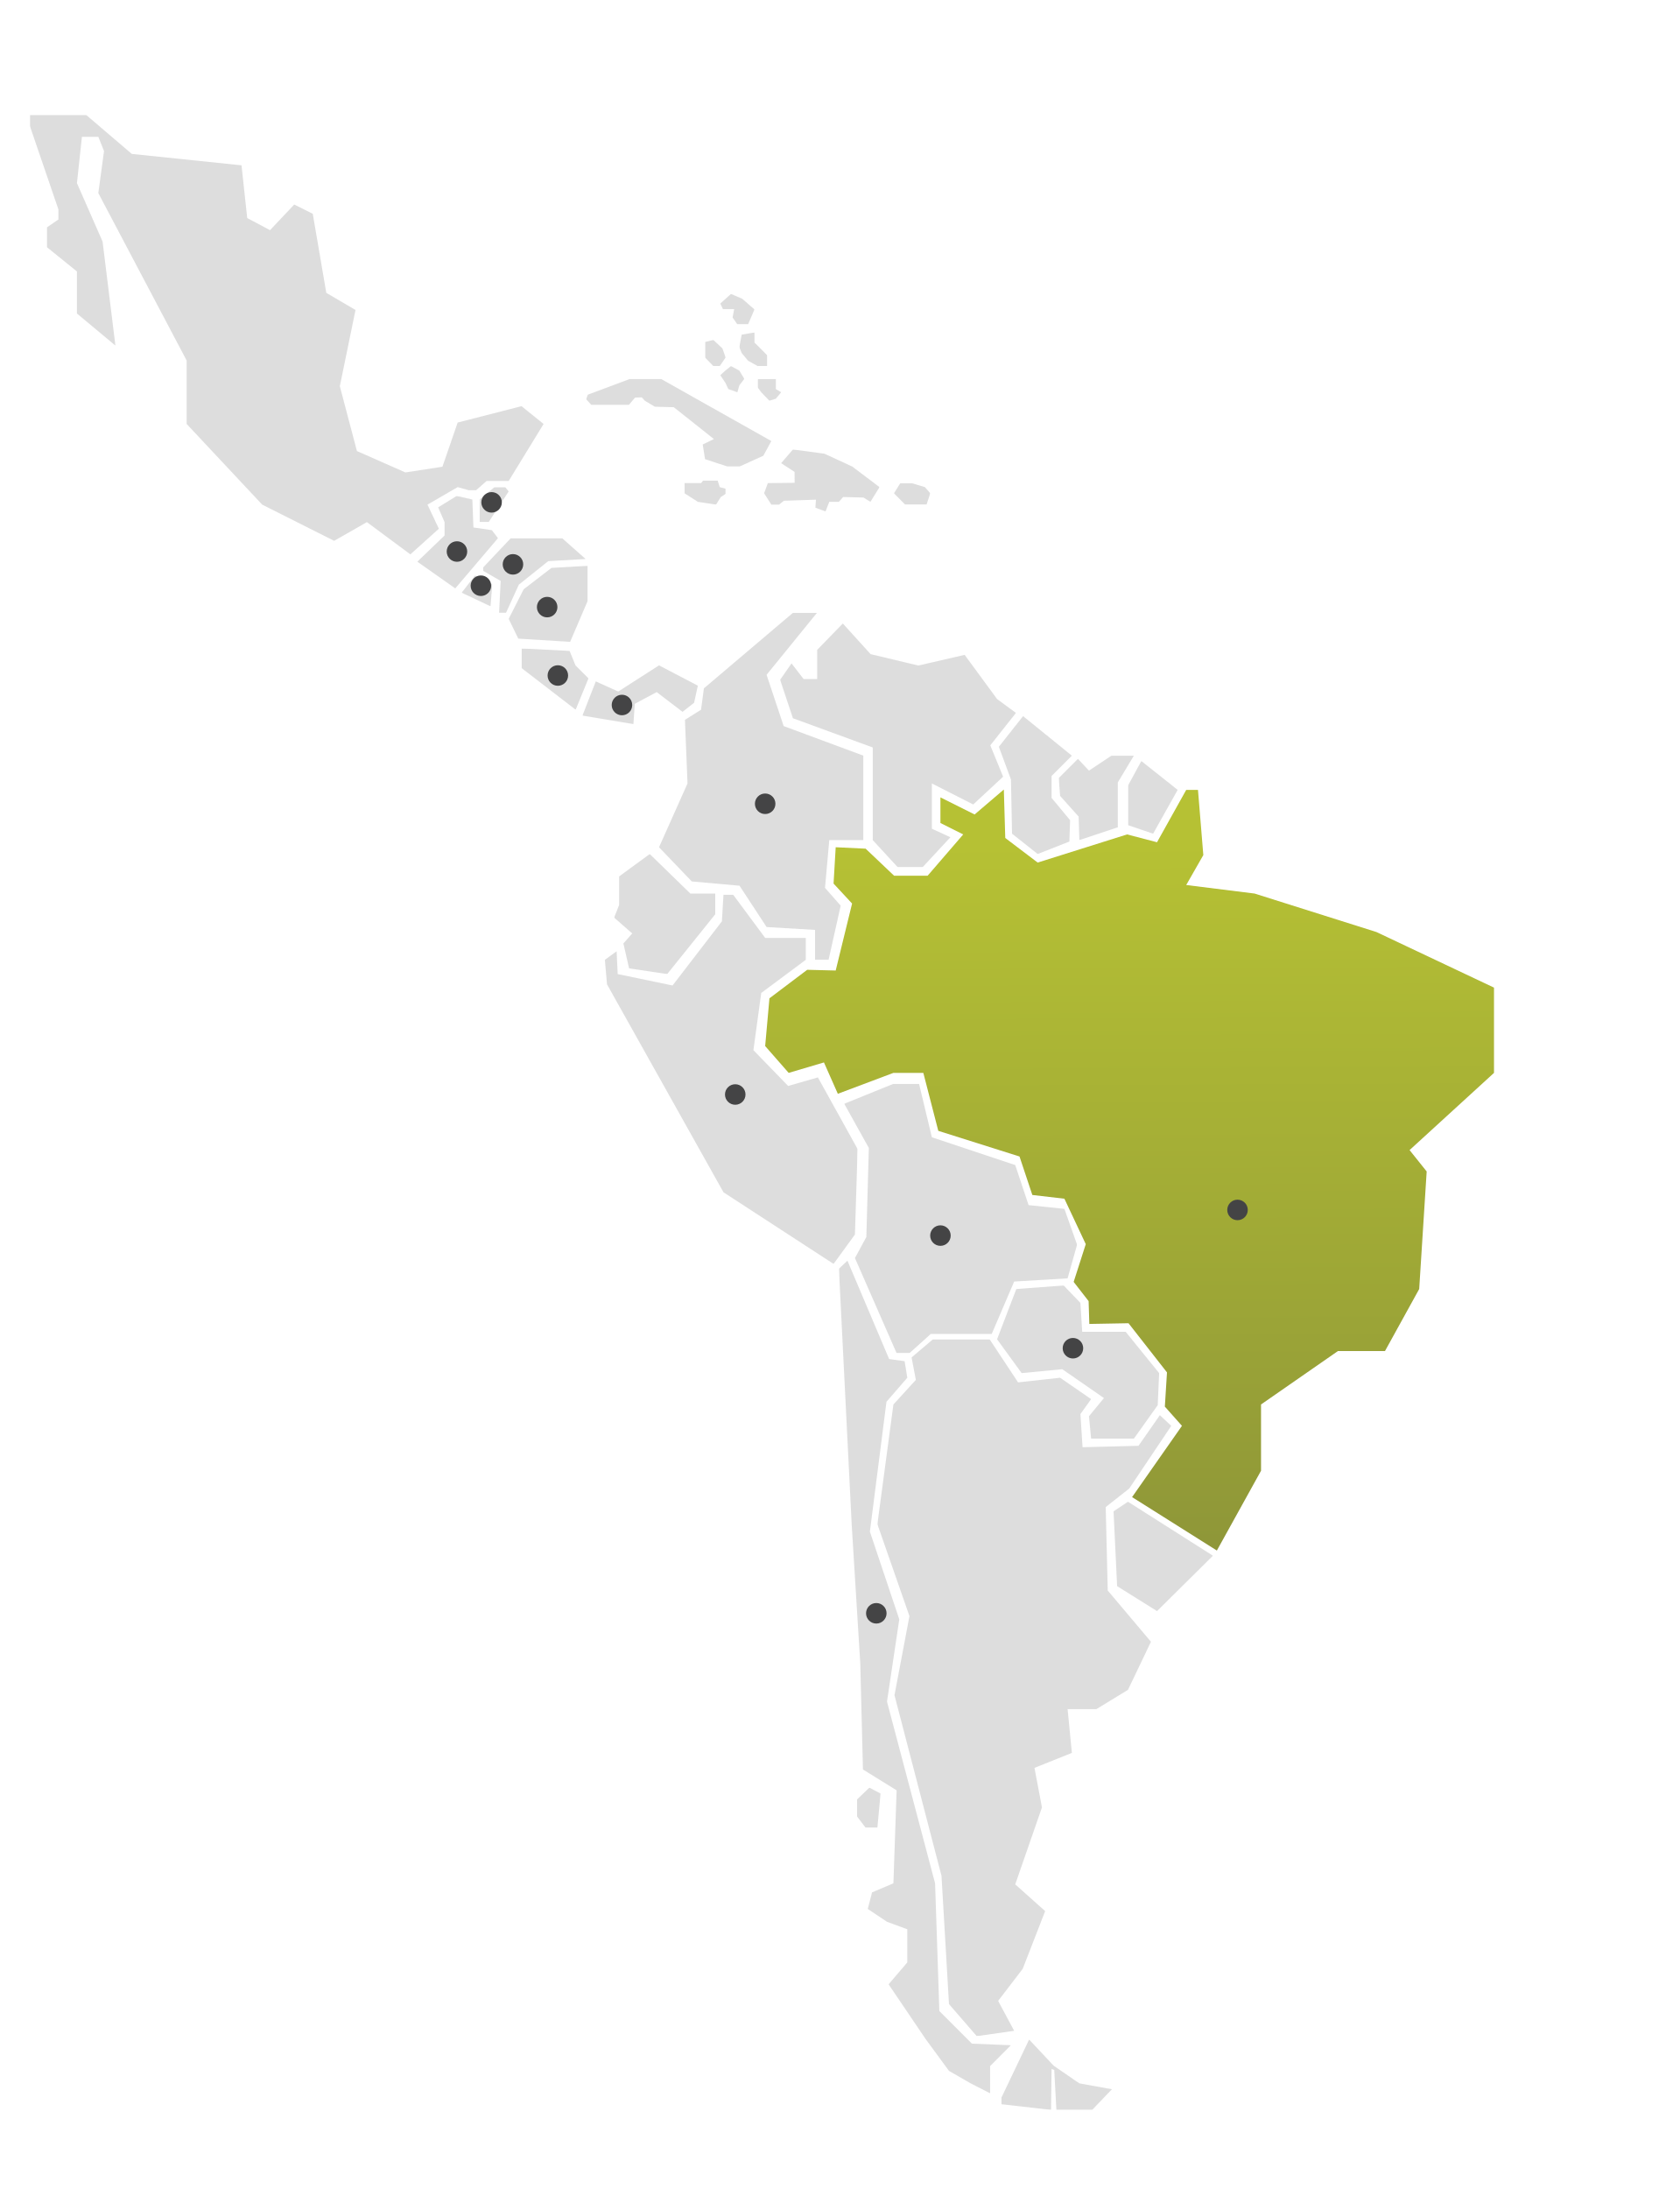
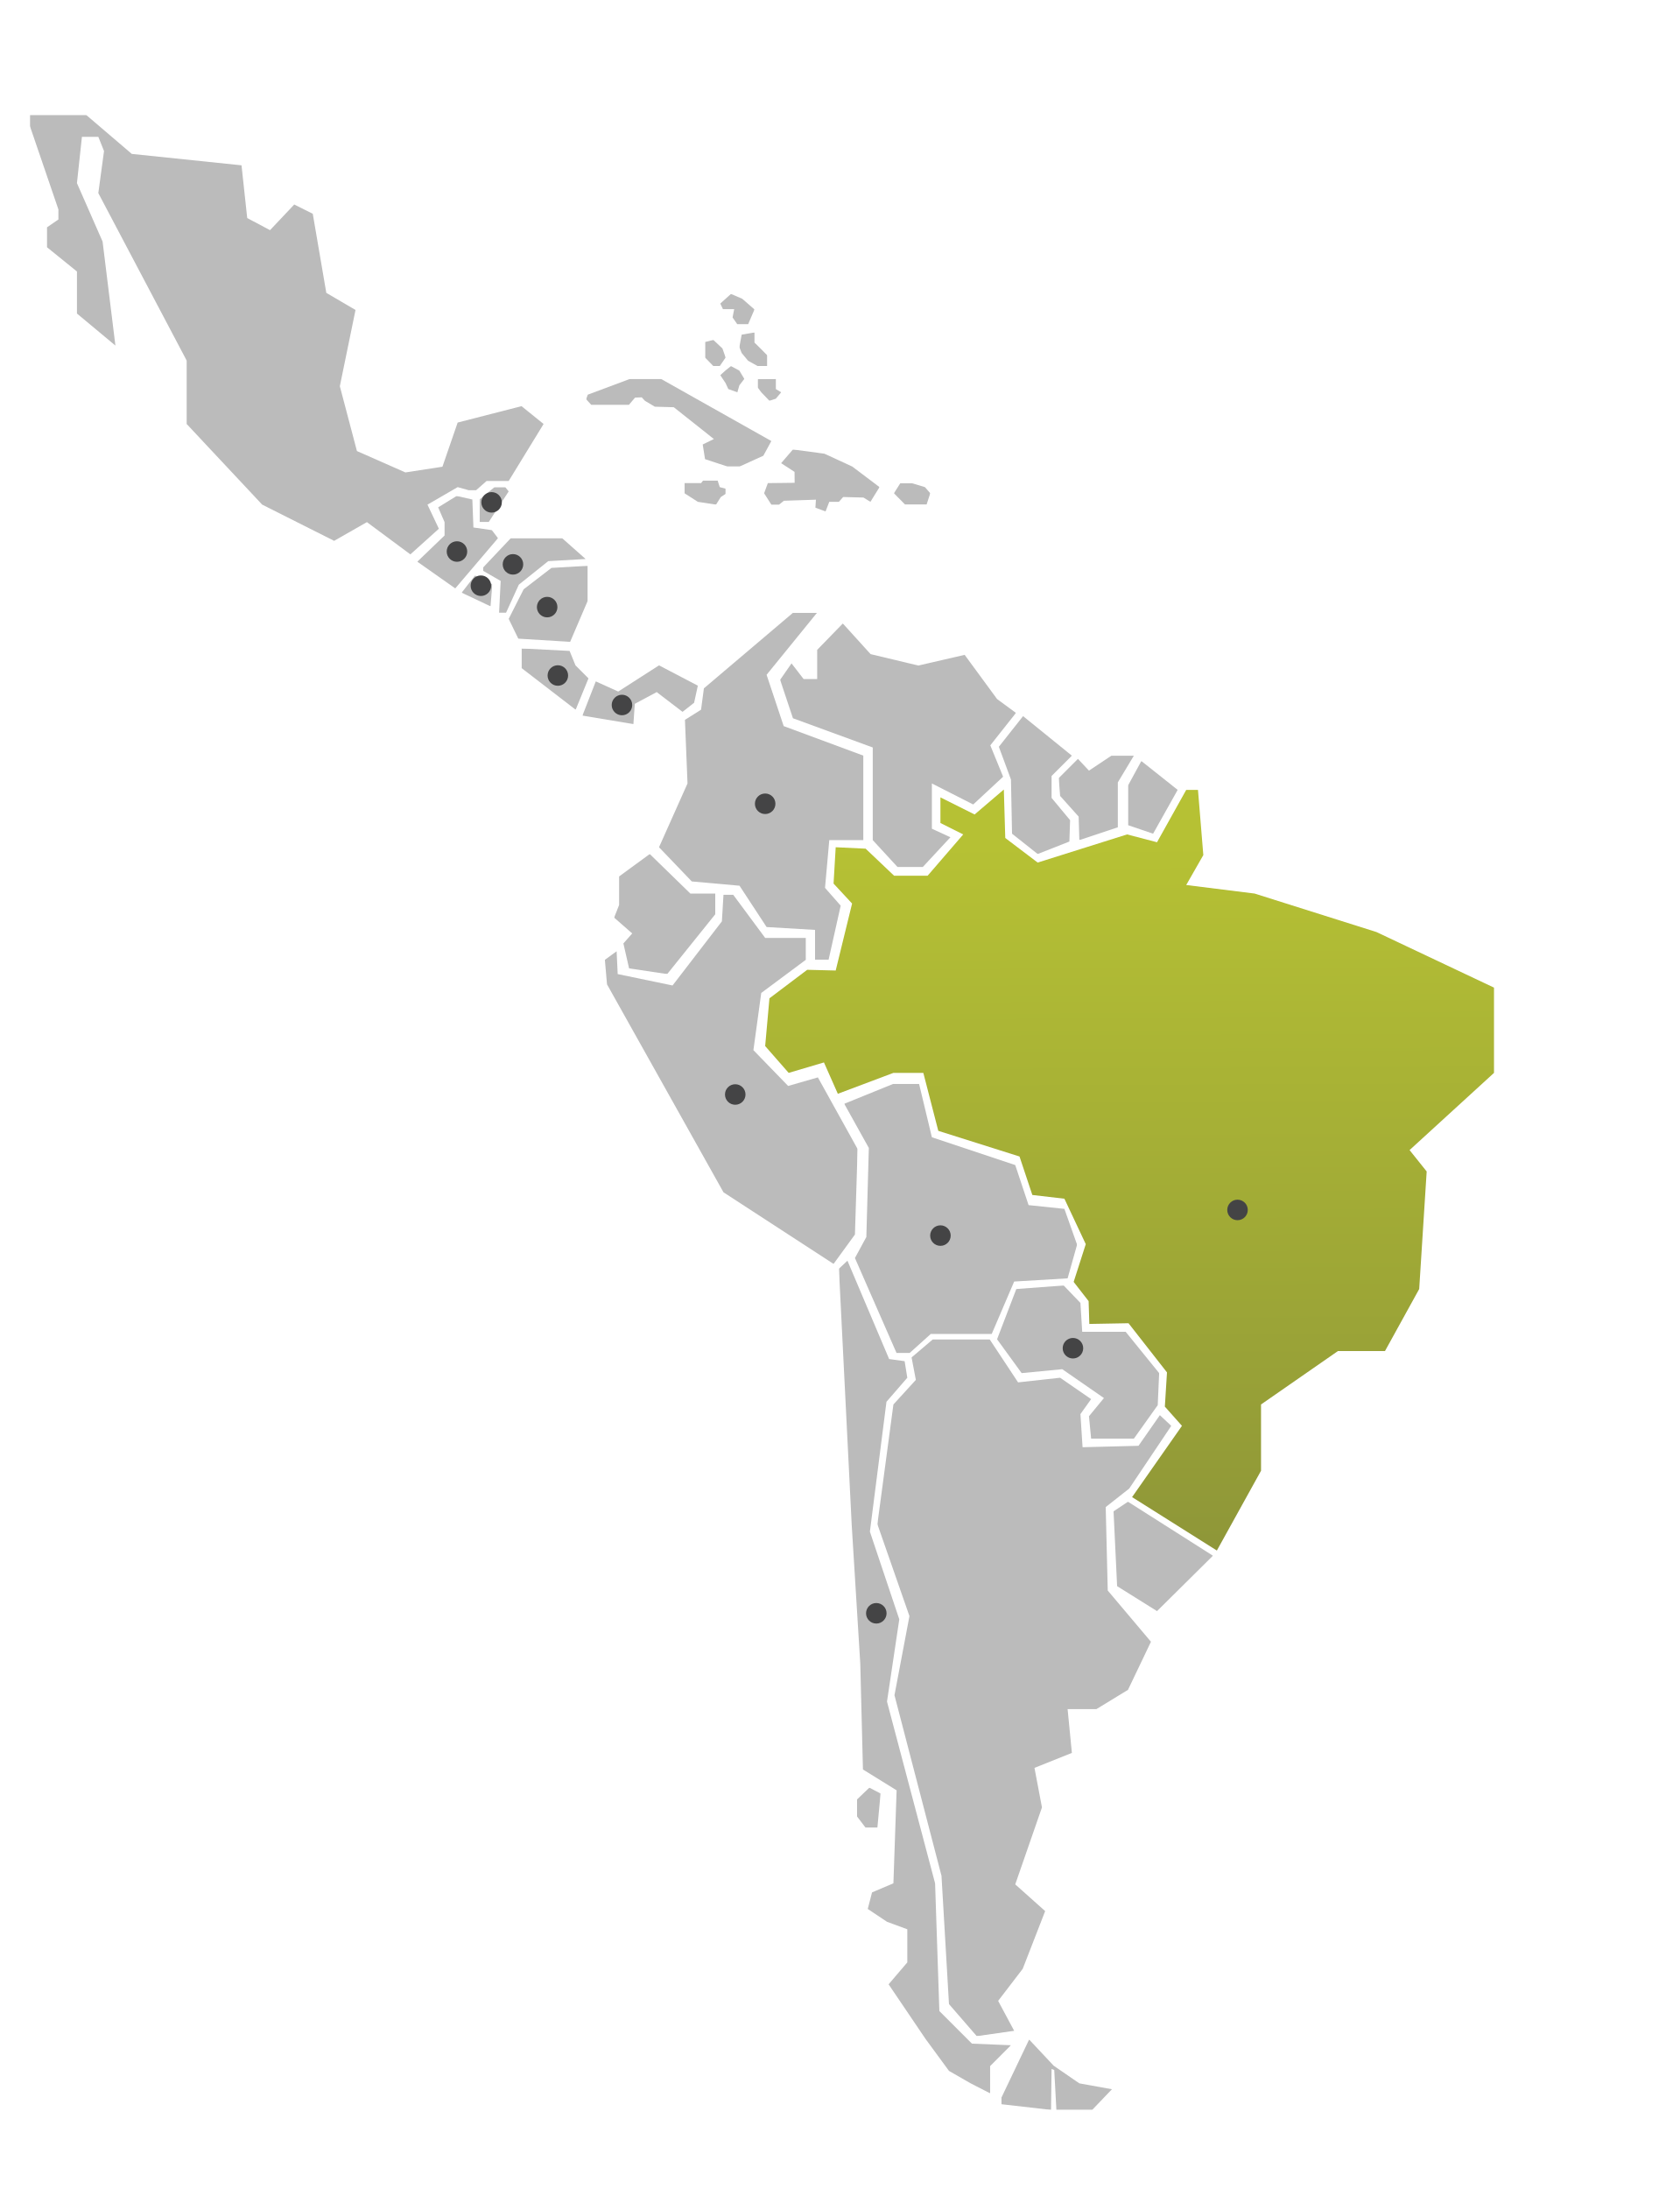
<svg xmlns="http://www.w3.org/2000/svg" width="491.25" height="640" viewbox="0 0 102 102">
  <defs>
    <clipPath clipPathUnits="userSpaceOnUse" id="clipPath16">
      <path d="m280.25,335.25l-2.75,0l-6.833,-12.25l-7,1.833l-20.917,-6.583l-7.583,5.75l-0.334,11.333l-6.833,-5.833l-8,4l0,-6l5.333,-2.667l-8.333,-9.666l-7.833,0l-6.667,6.333l-7,0.333l-0.5,-8.5l4.333,-4.666l-3.833,-15.667l-6.667,0.167l-8.833,-6.667l-1,-11.167l5.5,-6.278l8.25,2.445l3.25,-7.333l13,4.888l7,0l3.5,-13.555l19,-6l3,-9l7.5,-0.875l5,-10.625l-2.833,-8.833l3.5,-4.5l0.166,-5.334l9.167,0.167l9,-11.5l-0.5,-8l4,-4.5l-11.667,-16.667l19.834,-12.5l10.333,18.667l0,15.5l18,12.5l11,0l8,14.5l1.75,27.5l-4,5l19.75,18.055l0,19.945l-27.5,13l-28.5,9l-16,2l4,7l-1.25,15.25z" id="path18" />
    </clipPath>
    <linearGradient x1="0.499" y1="0.927" x2="0.503" y2="-0.031" spreadMethod="pad" id="linearGradient24">
      <stop stop-color="#b6c134" offset="0" id="stop26" />
      <stop stop-color="#8d9538" offset="1" id="stop28" />
    </linearGradient>
    <clipPath clipPathUnits="userSpaceOnUse" id="clipPath36">
      <path d="m0,520l393,0l0,-520l-393,0l0,520z" id="path38" />
    </clipPath>
    <clipPath clipPathUnits="userSpaceOnUse" id="clipPath44">
      <path d="m260.5,168.75l23.25,0l0,-25.583l-23.25,0l0,25.583z" id="path46" />
    </clipPath>
    <clipPath clipPathUnits="userSpaceOnUse" id="clipPath60">
      <path d="m0,520l393,0l0,-520l-393,0l0,520z" id="path62" />
    </clipPath>
    <clipPath clipPathUnits="userSpaceOnUse" id="clipPath68">
      <path d="m205.25,206.75l68.75,0l0,-163l-68.75,0l0,163z" id="path70" />
    </clipPath>
    <clipPath clipPathUnits="userSpaceOnUse" id="clipPath84">
      <path d="m234.25,42.958l25.875,0l0,-16.456l-25.875,0l0,16.456z" id="path86" />
    </clipPath>
    <clipPath clipPathUnits="userSpaceOnUse" id="clipPath100">
      <path d="m0,520l393,0l0,-520l-393,0l0,520z" id="path102" />
    </clipPath>
    <clipPath clipPathUnits="userSpaceOnUse" id="clipPath108">
      <path d="m198.25,261.75l0,0l0,0l0,0z" id="path110" />
    </clipPath>
    <clipPath clipPathUnits="userSpaceOnUse" id="clipPath120">
      <path d="m197.5,266.5l54.469,0l0,-63l-54.469,0l0,63z" id="path122" />
    </clipPath>
    <clipPath clipPathUnits="userSpaceOnUse" id="clipPath136">
      <path d="m0,520l393,0l0,-520l-393,0l0,520z" id="path138" />
    </clipPath>
    <clipPath clipPathUnits="userSpaceOnUse" id="clipPath144">
      <path d="m233.25,219.333l37.917,0l0,-35.833l-37.917,0l0,35.833z" id="path146" />
    </clipPath>
    <clipPath clipPathUnits="userSpaceOnUse" id="clipPath160">
      <path d="m0,520l393,0l0,-520l-393,0l0,520z" id="path162" />
    </clipPath>
    <clipPath clipPathUnits="userSpaceOnUse" id="clipPath168">
      <path d="m182.5,374.167l55.167,0l0,-57l-55.167,0l0,57z" id="path170" />
    </clipPath>
    <clipPath clipPathUnits="userSpaceOnUse" id="clipPath184">
      <path d="m0,520l393,0l0,-520l-393,0l0,520z" id="path186" />
    </clipPath>
    <clipPath clipPathUnits="userSpaceOnUse" id="clipPath192">
      <path d="m154.167,376.667l47.833,0l0,-81.167l-47.833,0l0,81.167z" id="path194" />
    </clipPath>
    <clipPath clipPathUnits="userSpaceOnUse" id="clipPath208">
      <path d="m0,520l393,0l0,-520l-393,0l0,520z" id="path210" />
    </clipPath>
    <clipPath clipPathUnits="userSpaceOnUse" id="clipPath216">
      <path d="m136.25,364.375l27,0l0,-13.737l-27,0l0,13.737z" id="path218" />
    </clipPath>
    <clipPath clipPathUnits="userSpaceOnUse" id="clipPath232">
      <path d="m0,520l393,0l0,-520l-393,0l0,520z" id="path234" />
    </clipPath>
    <clipPath clipPathUnits="userSpaceOnUse" id="clipPath240">
      <path d="m122,368.333l15.667,0l0,-14.333l-15.667,0l0,14.333z" id="path242" />
    </clipPath>
    <clipPath clipPathUnits="userSpaceOnUse" id="clipPath256">
      <path d="m0,520l393,0l0,-520l-393,0l0,520z" id="path258" />
    </clipPath>
    <clipPath clipPathUnits="userSpaceOnUse" id="clipPath264">
      <path d="m119,387.667l18.5,0l0,-17.792l-18.5,0l0,17.792z" id="path266" />
    </clipPath>
    <clipPath clipPathUnits="userSpaceOnUse" id="clipPath280">
      <path d="m0,520l393,0l0,-520l-393,0l0,520z" id="path282" />
    </clipPath>
    <clipPath clipPathUnits="userSpaceOnUse" id="clipPath288">
      <path d="m113,394.125l24,0l0,-17.458l-24,0l0,17.458z" id="path290" />
    </clipPath>
    <clipPath clipPathUnits="userSpaceOnUse" id="clipPath304">
      <path d="m0,520l393,0l0,-520l-393,0l0,520z" id="path306" />
    </clipPath>
    <clipPath clipPathUnits="userSpaceOnUse" id="clipPath312">
      <path d="m108,385.396l7.167,0l0,-7.209l-7.167,0l0,7.209z" id="path314" />
    </clipPath>
    <clipPath clipPathUnits="userSpaceOnUse" id="clipPath328">
      <path d="m0,520l393,0l0,-520l-393,0l0,520z" id="path330" />
    </clipPath>
    <clipPath clipPathUnits="userSpaceOnUse" id="clipPath336">
      <path d="m97.625,404l18.875,0l0,-21.625l-18.875,0l0,21.625z" id="path338" />
    </clipPath>
    <clipPath clipPathUnits="userSpaceOnUse" id="clipPath352">
      <path d="m0,520l393,0l0,-520l-393,0l0,520z" id="path354" />
    </clipPath>
    <clipPath clipPathUnits="userSpaceOnUse" id="clipPath360">
      <path d="m112.187,406.062l6.813,0l0,-8.187l-6.813,0l0,8.187z" id="path362" />
    </clipPath>
    <clipPath clipPathUnits="userSpaceOnUse" id="clipPath376">
      <path d="m0,520l393,0l0,-520l-393,0l0,520z" id="path378" />
    </clipPath>
    <clipPath clipPathUnits="userSpaceOnUse" id="clipPath384">
      <path d="m7,493.11l120.167,0l0,-102.777l-120.167,0l0,102.777z" id="path386" />
    </clipPath>
    <clipPath clipPathUnits="userSpaceOnUse" id="clipPath400">
      <path d="m0,520l393,0l0,-520l-393,0l0,520z" id="path402" />
    </clipPath>
    <clipPath clipPathUnits="userSpaceOnUse" id="clipPath408">
      <path d="m143.667,320.25l23.666,0l0,-28.083l-23.666,0l0,28.083z" id="path410" />
    </clipPath>
    <clipPath clipPathUnits="userSpaceOnUse" id="clipPath424">
      <path d="m0,520l393,0l0,-520l-393,0l0,520z" id="path426" />
    </clipPath>
    <clipPath clipPathUnits="userSpaceOnUse" id="clipPath432">
      <path d="m141.5,310.75l59.125,0l0,-86.375l-59.125,0l0,86.375z" id="path434" />
    </clipPath>
    <clipPath clipPathUnits="userSpaceOnUse" id="clipPath448">
      <path d="m0,520l393,0l0,-520l-393,0l0,520z" id="path450" />
    </clipPath>
    <clipPath clipPathUnits="userSpaceOnUse" id="clipPath456">
      <path d="m196.25,225.125l40.25,0l0,-194.75l-40.25,0l0,194.75z" id="path458" />
    </clipPath>
    <clipPath clipPathUnits="userSpaceOnUse" id="clipPath472">
      <path d="m200.5,101.875l5.5,0l0,-9.375l-5.5,0l0,9.375z" id="path474" />
    </clipPath>
    <clipPath clipPathUnits="userSpaceOnUse" id="clipPath488">
      <path d="m0,520l393,0l0,-520l-393,0l0,520z" id="path490" />
    </clipPath>
    <clipPath clipPathUnits="userSpaceOnUse" id="clipPath496">
      <path d="m137.125,431.375l43.322,0l0,-20.5l-43.322,0l0,20.5z" id="path498" />
    </clipPath>
    <clipPath clipPathUnits="userSpaceOnUse" id="clipPath512">
      <path d="m178.75,414.875l27,0l0,-14.5l-27,0l0,14.5z" id="path514" />
    </clipPath>
    <clipPath clipPathUnits="userSpaceOnUse" id="clipPath528">
      <path d="m209.125,407l8.5,0l0,-5.031l-8.5,0l0,5.031z" id="path530" />
    </clipPath>
    <clipPath clipPathUnits="userSpaceOnUse" id="clipPath544">
      <path d="m160.125,407.625l9.625,0l0,-5.656l-9.625,0l0,5.656z" id="path546" />
    </clipPath>
    <clipPath clipPathUnits="userSpaceOnUse" id="clipPath560">
      <path d="m164.938,440.5l4.812,0l0,-6.125l-4.812,0l0,6.125z" id="path562" />
    </clipPath>
    <clipPath clipPathUnits="userSpaceOnUse" id="clipPath576">
      <path d="m168.5,451.25l8,0l0,-7.125l-8,0l0,7.125z" id="path578" />
    </clipPath>
    <clipPath clipPathUnits="userSpaceOnUse" id="clipPath592">
      <path d="m172.964,442.25l6.536,0l0,-7.875l-6.536,0l0,7.875z" id="path594" />
    </clipPath>
    <clipPath clipPathUnits="userSpaceOnUse" id="clipPath608">
      <path d="m168.5,434.375l5.625,0l0,-6.125l-5.625,0l0,6.125z" id="path610" />
    </clipPath>
    <clipPath clipPathUnits="userSpaceOnUse" id="clipPath624">
      <path d="m177.25,431.375l5.5,0l0,-5.125l-5.5,0l0,5.125z" id="path626" />
    </clipPath>
    <clipPath clipPathUnits="userSpaceOnUse" id="clipPath640">
      <path d="m263.875,342l11.625,0l0,-17l-11.625,0l0,17z" id="path642" />
    </clipPath>
    <clipPath clipPathUnits="userSpaceOnUse" id="clipPath656">
      <path d="m247.667,343.25l17.583,0l0,-19.75l-17.583,0l0,19.75z" id="path658" />
    </clipPath>
    <clipPath clipPathUnits="userSpaceOnUse" id="clipPath672">
      <path d="m233.667,352.5l17.083,0l0,-32.25l-17.083,0l0,32.25z" id="path674" />
    </clipPath>
    <clipPath clipPathUnits="userSpaceOnUse" id="clipPath688">
      <path d="m0,520l393,0l0,-520l-393,0l0,520z" id="path690" />
    </clipPath>
  </defs>
  <g fill="opacity(0.5)">
    <g transform="matrix(1.25,0,0,-1.25,0,650) " id="brasil">
      <g id="g14" clip-path="url(#clipPath16)">
        <g id="g20">
          <g id="g22">
            <path fill="url(#linearGradient24)" d="m280.25,335.25l-2.75,0l-6.833,-12.25l-7,1.833l-20.917,-6.583l-7.583,5.75l-0.334,11.333l-6.833,-5.833l-8,4l0,-6l5.333,-2.667l-8.333,-9.666l-7.833,0l-6.667,6.333l-7,0.333l-0.5,-8.5l4.333,-4.666l-3.833,-15.667l-6.667,0.167l-8.833,-6.667l-1,-11.167l5.5,-6.278l8.25,2.445l3.25,-7.333l13,4.888l7,0l3.5,-13.555l19,-6l3,-9l7.5,-0.875l5,-10.625l-2.833,-8.833l3.5,-4.5l0.166,-5.334l9.167,0.167l9,-11.5l-0.5,-8l4,-4.5l-11.667,-16.667l19.834,-12.5l10.333,18.667l0,15.5l18,12.5l11,0l8,14.5l1.75,27.5l-4,5l19.75,18.055l0,19.945l-27.5,13l-28.5,9l-16,2l4,7l-1.25,15.25z" id="path30" />
          </g>
        </g>
      </g>
    </g>
    <g transform="matrix(1.25,0,0,-1.25,0,650) " id="g32">
      <g id="g34" clip-path="url(#clipPath36)">
        <g id="g40">
          <g id="g42" />
          <g id="g48">
            <g opacity="0.61" clip-path="url(#clipPath44)" id="g50">
              <g id="g52">
-                 <path fill="#c8c8c8" fill-rule="nonzero" d="m263.875,168.75l-3.375,-2.25l0.833,-17.5l9.334,-5.833l13.083,12.958l-19.875,12.625z" id="path54" />
+                 <path fill="#909090" fill-rule="nonzero" d="m263.875,168.75l-3.375,-2.25l0.833,-17.5l9.334,-5.833l13.083,12.958l-19.875,12.625z" id="path54" />
              </g>
            </g>
          </g>
        </g>
      </g>
    </g>
    <g transform="matrix(1.25,0,0,-1.25,0,650) " id="g56">
      <g id="g58" clip-path="url(#clipPath60)">
        <g id="g64">
          <g id="g66" />
          <g id="g72">
            <g opacity="0.61" clip-path="url(#clipPath68)" id="g74">
              <g id="g76">
-                 <path fill="#c8c8c8" fill-rule="nonzero" d="m271.333,189l2.667,-2.5l-9.834,-14.667l-5.5,-4.333l0.475,-19.52l10.109,-11.98l-5.375,-11.25l-7.375,-4.5l-6.75,0l1,-10.25l-8.75,-3.5l1.75,-9.25l-6.25,-18l7,-6.25l-5.25,-13.5l-5.75,-7.5l3.75,-7l-8.75,-1.25l-6.5,7.5l-1.75,30l-11,42.25l3.5,18.5l-7.5,21.5l3.75,28l5.25,5.75l-1,5.25l5,4.25l13.25,0l6.666,-10.083l9.834,1.083l7.25,-5l-2.5,-3.5l0.5,-7.75l13.083,0.333l5,7.167z" id="path78" />
+                 <path fill="#909090" fill-rule="nonzero" d="m271.333,189l2.667,-2.5l-9.834,-14.667l-5.5,-4.333l0.475,-19.52l10.109,-11.98l-5.375,-11.25l-7.375,-4.5l-6.75,0l1,-10.25l-8.75,-3.5l1.75,-9.25l-6.25,-18l7,-6.25l-5.25,-13.5l-5.75,-7.5l3.75,-7l-8.75,-1.25l-6.5,7.5l-1.75,30l-11,42.25l3.5,18.5l-7.5,21.5l3.75,28l5.25,5.75l-1,5.25l5,4.25l13.25,0l6.666,-10.083l9.834,1.083l7.25,-5l-2.5,-3.5l0.5,-7.75l13.083,0.333l5,7.167z" id="path78" />
              </g>
            </g>
          </g>
        </g>
        <g id="g80">
          <g id="g82" />
          <g id="g88">
            <g opacity="0.61" clip-path="url(#clipPath84)" id="g90">
              <g id="g92">
-                 <path fill="#c8c8c8" fill-rule="nonzero" d="m240.75,42.958l5.75,-6.125l6,-4.125l7.625,-1.375l-4.625,-4.831l-8.375,0l-0.5,9.331l-0.625,0.25l-0.125,-9.581l-11.625,1.331l0,1.5l6.5,13.625z" id="path94" />
+                 <path fill="#909090" fill-rule="nonzero" d="m240.75,42.958l5.75,-6.125l6,-4.125l7.625,-1.375l-4.625,-4.831l-8.375,0l-0.5,9.331l-0.625,0.25l-0.125,-9.581l-11.625,1.331l0,1.5l6.5,13.625z" id="path94" />
              </g>
            </g>
          </g>
        </g>
      </g>
    </g>
    <g transform="matrix(1.25,0,0,-1.25,0,650) " id="bolivia">
      <g id="g98" clip-path="url(#clipPath100)">
        <g id="g104">
          <g id="g106" />
          <g id="g112">
            <g opacity="0.61" clip-path="url(#clipPath108)" id="g114" />
          </g>
        </g>
        <g id="g116">
          <g id="g118" />
          <g id="g124">
            <g opacity="0.61" clip-path="url(#clipPath120)" id="g126">
              <g id="g128">
-                 <path fill="#c8c8c8" fill-rule="nonzero" d="m197.5,261.833l11.5,4.667l6,0l3,-12.5l19.5,-6.5l3.125,-9.375l8.375,-0.875l2.969,-8.375l-2.219,-7.875l-12.5,-0.75l-5.25,-12.25l-14.25,0l-5,-4.5l-3,0l-9.75,22.25l2.667,4.916l0.583,20.834l-5.75,10.333z" id="path130" />
+                 <path fill="#909090" fill-rule="nonzero" d="m197.5,261.833l11.5,4.667l6,0l3,-12.5l19.5,-6.5l3.125,-9.375l8.375,-0.875l2.969,-8.375l-2.219,-7.875l-12.5,-0.75l-5.25,-12.25l-14.25,0l-5,-4.5l-3,0l-9.75,22.25l2.667,4.916l0.583,20.834l-5.75,10.333z" id="path130" />
              </g>
            </g>
          </g>
        </g>
      </g>
    </g>
    <g transform="matrix(1.25,0,0,-1.25,0,650) " id="paraguay">
      <g id="g134" clip-path="url(#clipPath136)">
        <g id="g140">
          <g id="g142" />
          <g id="g148">
            <g opacity="0.61" clip-path="url(#clipPath144)" id="g150">
              <g id="g152">
-                 <path fill="#c8c8c8" fill-rule="nonzero" d="m233.25,206.75l4.5,11.75l11.083,0.833l3.917,-4.083l0.417,-6.75l10.166,0l7.834,-9.667l-0.334,-7.5l-5.583,-7.833l-10,0l-0.5,5.25l3.5,4.25l-9.75,6.75l-9.5,-0.917l-5.75,7.917z" id="path154" />
+                 <path fill="#909090" fill-rule="nonzero" d="m233.25,206.75l4.5,11.75l11.083,0.833l3.917,-4.083l0.417,-6.75l10.166,0l7.834,-9.667l-0.334,-7.5l-5.583,-7.833l-10,0l-0.5,5.25l3.5,4.25l-9.75,6.75l-9.5,-0.917l-5.75,7.917z" id="path154" />
              </g>
            </g>
          </g>
        </g>
      </g>
    </g>
    <g transform="matrix(1.25,0,0,-1.25,0,650) " id="g156">
      <g id="g158" clip-path="url(#clipPath160)">
        <g id="g164">
          <g id="g166" />
          <g id="g172">
            <g opacity="0.61" clip-path="url(#clipPath168)" id="g174">
              <g id="g176">
-                 <path fill="#c8c8c8" fill-rule="nonzero" d="m197.167,374.167l-6,-6.167l0,-6.833l-3.167,0l-2.833,3.667l-2.667,-3.834l3,-9l18.667,-6.833l0,-21.667l5.833,-6.333l5.834,0l6.5,7l-4.334,2l0,10.583l9.667,-4.916l7,6.5l-3,7.333l6,7.583l-4.417,3.25l-7.583,10.334l-10.833,-2.5l-11.167,2.666l-6.5,7.167z" id="path178" />
+                 <path fill="#909090" fill-rule="nonzero" d="m197.167,374.167l-6,-6.167l0,-6.833l-3.167,0l-2.833,3.667l-2.667,-3.834l3,-9l18.667,-6.833l0,-21.667l5.833,-6.333l5.834,0l6.5,7l-4.334,2l0,10.583l9.667,-4.916l7,6.5l-3,7.333l6,7.583l-4.417,3.25l-7.583,10.334l-10.833,-2.5l-11.167,2.666l-6.5,7.167z" id="path178" />
              </g>
            </g>
          </g>
        </g>
      </g>
    </g>
    <g transform="matrix(1.25,0,0,-1.25,0,650) " id="colombia">
      <g id="g182" clip-path="url(#clipPath184)">
        <g id="g188">
          <g id="g190" />
          <g id="g196">
            <g opacity="0.61" clip-path="url(#clipPath192)" id="g198">
              <g id="g200">
-                 <path fill="#c8c8c8" fill-rule="nonzero" d="m191.125,376.667l-11.792,-14.5l4,-12l18.667,-6.917l0,-19.75l-8,0l-1,-11.166l3.667,-4.167l-2.834,-12.667l-3.166,0l0,7l-11.334,0.667l-6.333,9.667l-11.167,1l-7.666,8l6.666,14.916l-0.599,14.88l3.766,2.37l0.667,5l20.833,17.667l5.625,0z" id="path202" />
+                 <path fill="#909090" fill-rule="nonzero" d="m191.125,376.667l-11.792,-14.5l4,-12l18.667,-6.917l0,-19.75l-8,0l-1,-11.166l3.667,-4.167l-2.834,-12.667l-3.166,0l0,7l-11.334,0.667l-6.333,9.667l-11.167,1l-7.666,8l6.666,14.916l-0.599,14.88l3.766,2.37l0.667,5l20.833,17.667l5.625,0z" id="path202" />
              </g>
            </g>
          </g>
        </g>
      </g>
    </g>
    <g transform="matrix(1.25,0,0,-1.25,0,650) " id="panama">
      <g id="g206" clip-path="url(#clipPath208)">
        <g id="g212">
          <g id="g214" />
          <g id="g220">
            <g opacity="0.61" clip-path="url(#clipPath216)" id="g222">
              <g id="g224">
-                 <path fill="#c8c8c8" fill-rule="nonzero" d="m154.167,364.375l-9.542,-6.125l-5.25,2.375l-3.125,-8l11.927,-1.987l0.323,4.737l5.125,2.75l6.042,-4.625l2.708,2.125l0.875,4l-9.083,4.75z" id="path226" />
+                 <path fill="#909090" fill-rule="nonzero" d="m154.167,364.375l-9.542,-6.125l-5.25,2.375l-3.125,-8l11.927,-1.987l0.323,4.737l5.125,2.75l6.042,-4.625l2.708,2.125l0.875,4l-9.083,4.75z" id="path226" />
              </g>
            </g>
          </g>
        </g>
      </g>
    </g>
    <g transform="matrix(1.25,0,0,-1.25,0,650) " id="costarica">
      <g id="g230" clip-path="url(#clipPath232)">
        <g id="g236">
          <g id="g238" />
          <g id="g244">
            <g opacity="0.61" clip-path="url(#clipPath240)" id="g246">
              <g id="g248">
-                 <path fill="#c8c8c8" fill-rule="nonzero" d="m122,368.333l11.25,-0.583l1.375,-3.375l3.042,-3.042l-3,-7.333l-12.667,9.75l0,4.583z" id="path250" />
+                 <path fill="#909090" fill-rule="nonzero" d="m122,368.333l11.25,-0.583l1.375,-3.375l3.042,-3.042l-3,-7.333l-12.667,9.75l0,4.583z" id="path250" />
              </g>
            </g>
          </g>
        </g>
      </g>
    </g>
    <g transform="matrix(1.25,0,0,-1.25,0,650) " id="nicaragua">
      <g id="g254" clip-path="url(#clipPath256)">
        <g id="g260">
          <g id="g262" />
          <g id="g268">
            <g opacity="0.61" clip-path="url(#clipPath264)" id="g270">
              <g id="g272">
-                 <path fill="#c8c8c8" fill-rule="nonzero" d="m119,375.25l3.5,6.917l6.5,5l8.5,0.5l0,-8.167l-4.125,-9.625l-12.125,0.75l-2.25,4.625z" id="path274" />
+                 <path fill="#909090" fill-rule="nonzero" d="m119,375.25l3.5,6.917l6.5,5l8.5,0.5l0,-8.167l-4.125,-9.625l-12.125,0.75l-2.25,4.625z" id="path274" />
              </g>
            </g>
          </g>
        </g>
      </g>
    </g>
    <g transform="matrix(1.25,0,0,-1.25,0,650) " id="honduras">
      <g id="g278" clip-path="url(#clipPath280)">
        <g id="g284">
          <g id="g286" />
          <g id="g292">
            <g opacity="0.61" clip-path="url(#clipPath288)" id="g294">
              <g id="g296">
-                 <path fill="#c8c8c8" fill-rule="nonzero" d="m113,387.25l6.5,6.875l12,0l5.5,-4.875l-8.75,-0.5l-6.875,-5.5l-3,-6.583l-1.625,0l0.375,7.458l-4.125,2.375" id="path298" />
+                 <path fill="#909090" fill-rule="nonzero" d="m113,387.25l6.5,6.875l12,0l5.5,-4.875l-8.75,-0.5l-6.875,-5.5l-3,-6.583l-1.625,0l0.375,7.458l-4.125,2.375" id="path298" />
              </g>
            </g>
          </g>
        </g>
      </g>
    </g>
    <g transform="matrix(1.25,0,0,-1.25,0,650) " id="el_salvador">
      <g id="g302" clip-path="url(#clipPath304)">
        <g id="g308">
          <g id="g310" />
          <g id="g316">
            <g opacity="0.61" clip-path="url(#clipPath312)" id="g318">
              <g id="g320">
-                 <path fill="#c8c8c8" fill-rule="nonzero" d="m108,381.375l0.324,0.417l2.801,3.604l4.042,-2.063l-0.417,-5.146" id="path322" />
+                 <path fill="#909090" fill-rule="nonzero" d="m108,381.375l0.324,0.417l2.801,3.604l4.042,-2.063l-0.417,-5.146" id="path322" />
              </g>
            </g>
          </g>
        </g>
      </g>
    </g>
    <g transform="matrix(1.25,0,0,-1.25,0,650) " id="guatemala">
      <g id="g326" clip-path="url(#clipPath328)">
        <g id="g332">
          <g id="g334" />
          <g id="g340">
            <g opacity="0.61" clip-path="url(#clipPath336)" id="g342">
              <g id="g344">
-                 <path fill="#c8c8c8" fill-rule="nonzero" d="m97.625,388.625l6.375,6.125l0,3.125l-1.5,3.458l4.333,2.667l3.667,-0.833l0.25,-6.542l4.312,-0.625l1.438,-1.875l-10,-11.75l-8.875,6.25z" id="path346" />
+                 <path fill="#909090" fill-rule="nonzero" d="m97.625,388.625l6.375,6.125l0,3.125l-1.5,3.458l4.333,2.667l3.667,-0.833l0.25,-6.542l4.312,-0.625l1.438,-1.875l-10,-11.75l-8.875,6.25z" id="path346" />
              </g>
            </g>
          </g>
        </g>
      </g>
    </g>
    <g transform="matrix(1.25,0,0,-1.25,0,650) " id="belice">
      <g id="g350" clip-path="url(#clipPath352)">
        <g id="g356">
          <g id="g358" />
          <g id="g364">
            <g opacity="0.61" clip-path="url(#clipPath360)" id="g366">
              <g id="g368">
-                 <path fill="#c8c8c8" fill-rule="nonzero" d="m118.188,406.062l-2.5,0l-3.5,-2.875l0,-5.313l2.125,0l4.687,7.188l-0.812,1z" id="path370" />
+                 <path fill="#909090" fill-rule="nonzero" d="m118.188,406.062l-2.5,0l-3.5,-2.875l0,-5.313l2.125,0l4.687,7.188l-0.812,1z" id="path370" />
              </g>
            </g>
          </g>
        </g>
      </g>
    </g>
    <g transform="matrix(1.25,0,0,-1.25,0,650) " id="g372">
      <g id="g374" clip-path="url(#clipPath376)">
        <g id="g380">
          <g id="g382" />
          <g id="g388">
            <g opacity="0.61" clip-path="url(#clipPath384)" id="g390">
              <g id="g392">
-                 <path fill="#c8c8c8" fill-rule="nonzero" d="m127.167,420.833l-8.167,-13.333l-5.166,0l-2.459,-2.167l-1.708,0l-2.604,0.729l-7.063,-4.094l2.667,-5.635l-6.667,-6l-10.166,7.542l-7.667,-4.375l-16.833,8.468l-17.667,18.865l0,14.833l-20.667,39.167l1.334,9.833l-1.334,3.334l-3.833,0l-1.167,-10.834l6,-13.666l3,-24.334l-9,7.5l0,9.834l-7,5.666l0,4.667l2.667,1.833l0,2.334l-6.667,19.5l0,2.61l13.167,0l10.667,-9.11l25.666,-2.667l1.334,-12.333l5.333,-2.834l5.667,6l4.333,-2.166l3.167,-18.5l6.833,-4l-3.667,-17.834l4,-15.166l11.334,-5l8.666,1.333l3.563,10.333l14.937,3.834l5.167,-4.167z" id="path394" />
+                 <path fill="#909090" fill-rule="nonzero" d="m127.167,420.833l-8.167,-13.333l-5.166,0l-2.459,-2.167l-1.708,0l-2.604,0.729l-7.063,-4.094l2.667,-5.635l-6.667,-6l-10.166,7.542l-7.667,-4.375l-16.833,8.468l-17.667,18.865l0,14.833l-20.667,39.167l1.334,9.833l-1.334,3.334l-3.833,0l-1.167,-10.834l6,-13.666l3,-24.334l-9,7.5l0,9.834l-7,5.666l0,4.667l2.667,1.833l0,2.334l-6.667,19.5l0,2.61l13.167,0l10.667,-9.11l25.666,-2.667l1.334,-12.333l5.333,-2.834l5.667,6l4.333,-2.166l3.167,-18.5l6.833,-4l-3.667,-17.834l4,-15.166l11.334,-5l8.666,1.333l3.563,10.333l14.937,3.834l5.167,-4.167z" id="path394" />
              </g>
            </g>
          </g>
        </g>
      </g>
    </g>
    <g transform="matrix(1.25,0,0,-1.25,0,650) " id="g396">
      <g id="g398" clip-path="url(#clipPath400)">
        <g id="g404">
          <g id="g406" />
          <g id="g412">
            <g opacity="0.61" clip-path="url(#clipPath408)" id="g414">
              <g id="g416">
-                 <path fill="#c8c8c8" fill-rule="nonzero" d="m144.833,308.333l0,6.667l7.167,5.25l9.5,-9.25l5.833,0l0,-4.834l-11.25,-14l-8.917,1.334l-1.333,5.833l2.066,2.338l-4.233,3.704l1.167,2.958z" id="path418" />
+                 <path fill="#909090" fill-rule="nonzero" d="m144.833,308.333l0,6.667l7.167,5.25l9.5,-9.25l5.833,0l0,-4.834l-11.25,-14l-8.917,1.334l-1.333,5.833l2.066,2.338l-4.233,3.704l1.167,2.958z" id="path418" />
              </g>
            </g>
          </g>
        </g>
      </g>
    </g>
    <g transform="matrix(1.25,0,0,-1.25,0,650) " id="peru">
      <g id="g422" clip-path="url(#clipPath424)">
        <g id="g428">
          <g id="g430" />
          <g id="g436">
            <g opacity="0.61" clip-path="url(#clipPath432)" id="g438">
              <g id="g440">
-                 <path fill="#c8c8c8" fill-rule="nonzero" d="m169.25,310.75l2.25,0l7.5,-10.125l9.5,0l0,-5.125l-10.417,-7.75l-1.833,-13.375l8.125,-8.375l6.958,2l9.292,-16.75l-0.625,-20l-5,-6.875l-25.75,16.75l-27.247,48.636l-0.503,5.739l2.75,2l0.25,-5.333l12.833,-2.667l11.542,15l0.375,6.25z" id="path442" />
+                 <path fill="#909090" fill-rule="nonzero" d="m169.25,310.75l2.25,0l7.5,-10.125l9.5,0l0,-5.125l-10.417,-7.75l-1.833,-13.375l8.125,-8.375l6.958,2l9.292,-16.75l-0.625,-20l-5,-6.875l-25.75,16.75l-27.247,48.636l-0.503,5.739l2.75,2l0.25,-5.333l12.833,-2.667l11.542,15l0.375,6.25z" id="path442" />
              </g>
            </g>
          </g>
        </g>
      </g>
    </g>
    <g transform="matrix(1.25,0,0,-1.25,0,650) " id="chile">
      <g id="g446" clip-path="url(#clipPath448)">
        <g id="g452">
          <g id="g454" />
          <g id="g460">
            <g opacity="0.61" clip-path="url(#clipPath456)" id="g462">
              <g id="g464">
-                 <path fill="#c8c8c8" fill-rule="nonzero" d="m198.25,225.125l-2,-1.875l3,-60l2,-32.375l0.625,-24.75l7.875,-4.875l-0.75,-21.75l-5,-2.125l-1,-3.875l4.5,-3l4.75,-1.75l0,-7.75l-4.375,-5.125l8.625,-12.75l5.5,-7.5l5,-2.875l4.625,-2.375l0,6.375l4.875,4.875l-9.125,0.375l-7.625,7.625l-1,29.875l-11.25,42.5l2.875,19.25l-6.875,20.5l3.875,30.375l4.875,5.625l-0.625,3.875l-3.625,0.5l-9.75,23z" id="path466" />
+                 <path fill="#909090" fill-rule="nonzero" d="m198.25,225.125l-2,-1.875l3,-60l2,-32.375l0.625,-24.75l7.875,-4.875l-0.75,-21.75l-5,-2.125l-1,-3.875l4.5,-3l4.75,-1.75l0,-7.75l-4.375,-5.125l8.625,-12.75l5.5,-7.5l5,-2.875l4.625,-2.375l0,6.375l4.875,4.875l-9.125,0.375l-7.625,7.625l-1,29.875l-11.25,42.5l2.875,19.25l-6.875,20.5l3.875,30.375l4.875,5.625l-0.625,3.875l-3.625,0.5l-9.75,23z" id="path466" />
              </g>
            </g>
          </g>
        </g>
        <g id="g468">
          <g id="g470" />
          <g id="g476">
            <g opacity="0.61" clip-path="url(#clipPath472)" id="g478">
              <g id="g480">
-                 <path fill="#c8c8c8" fill-rule="nonzero" d="m200.5,99.125l2.875,2.75l2.625,-1.375l-0.75,-8l-2.75,0l-2,2.625l0,4z" id="path482" />
+                 <path fill="#909090" fill-rule="nonzero" d="m200.5,99.125l2.875,2.75l2.625,-1.375l-0.75,-8l-2.75,0l-2,2.625l0,4z" id="path482" />
              </g>
            </g>
          </g>
        </g>
      </g>
    </g>
    <g transform="matrix(1.25,0,0,-1.25,0,650) " id="g484">
      <g id="g486" clip-path="url(#clipPath488)">
        <g id="g492">
          <g id="g494" />
          <g id="g500">
            <g opacity="0.61" clip-path="url(#clipPath496)" id="g502">
              <g id="g504">
-                 <path fill="#c8c8c8" fill-rule="nonzero" d="m137.5,427.688l9.875,3.688l7.25,0l25.822,-14.534l-1.875,-3.438l-5.572,-2.528l-2.812,0l-5.256,1.732l-0.541,3.428l2.609,1.277l-9.375,7.437l-4.437,0.125l-2.313,1.376l-0.75,0.812l-1.562,-0.062l-1.438,-1.688l-8.813,0l-1.187,1.313l0.375,1.062z" id="path506" />
+                 <path fill="#909090" fill-rule="nonzero" d="m137.5,427.688l9.875,3.688l7.25,0l25.822,-14.534l-1.875,-3.438l-5.572,-2.528l-2.812,0l-5.256,1.732l-0.541,3.428l2.609,1.277l-9.375,7.437l-4.437,0.125l-2.313,1.376l-0.75,0.812l-1.562,-0.062l-1.438,-1.688l-8.813,0l-1.187,1.313l0.375,1.062z" id="path506" />
              </g>
            </g>
          </g>
        </g>
        <g id="g508">
          <g id="g510" />
          <g id="g516">
            <g opacity="0.61" clip-path="url(#clipPath512)" id="g518">
              <g id="g520">
-                 <path fill="#c8c8c8" fill-rule="nonzero" d="m182.734,411.665l2.766,3.21l7.375,-1l6.5,-3l6.375,-4.812l-2.125,-3.438l-1.625,1l-4.75,0.125l-1,-1.125l-2.25,0l-0.875,-2.25l-2.375,0.875l0.125,1.875l-7.5,-0.25l-1.125,-0.906l-1.802,0l-1.698,2.656l0.875,2.375l6.268,0.074l-0.018,2.551l-3.141,2.04z" id="path522" />
+                 <path fill="#909090" fill-rule="nonzero" d="m182.734,411.665l2.766,3.21l7.375,-1l6.5,-3l6.375,-4.812l-2.125,-3.438l-1.625,1l-4.75,0.125l-1,-1.125l-2.25,0l-0.875,-2.25l-2.375,0.875l0.125,1.875l-7.5,-0.25l-1.125,-0.906l-1.802,0l-1.698,2.656l0.875,2.375l6.268,0.074l-0.018,2.551l-3.141,2.04z" id="path522" />
              </g>
            </g>
          </g>
        </g>
        <g id="g524">
          <g id="g526" />
          <g id="g532">
            <g opacity="0.61" clip-path="url(#clipPath528)" id="g534">
              <g id="g536">
-                 <path fill="#c8c8c8" fill-rule="nonzero" d="m213.25,407l-2.625,0l-1.5,-2.375l2.625,-2.656l5,0l0.875,2.656l-1.25,1.438l-3.125,0.937z" id="path538" />
+                 <path fill="#909090" fill-rule="nonzero" d="m213.25,407l-2.625,0l-1.5,-2.375l2.625,-2.656l5,0l0.875,2.656l-1.25,1.438l-3.125,0.937z" id="path538" />
              </g>
            </g>
          </g>
        </g>
        <g id="g540">
          <g id="g542" />
          <g id="g548">
            <g opacity="0.61" clip-path="url(#clipPath544)" id="g550">
              <g id="g552">
-                 <path fill="#c8c8c8" fill-rule="nonzero" d="m161.5,403.75l-1.375,0.875l0,2.375l3.875,0l0.5,0.625l3.375,0l0.5,-1.562l1.375,-0.376l0,-1.203l-1.125,-0.734l-1.125,-1.781l-4.25,0.656l-1.75,1.125z" id="path554" />
+                 <path fill="#909090" fill-rule="nonzero" d="m161.5,403.75l-1.375,0.875l0,2.375l3.875,0l0.5,0.625l3.375,0l0.5,-1.562l1.375,-0.376l0,-1.203l-1.125,-0.734l-1.125,-1.781l-4.25,0.656l-1.75,1.125z" id="path554" />
              </g>
            </g>
          </g>
        </g>
        <g id="g556">
          <g id="g558" />
          <g id="g564">
            <g opacity="0.61" clip-path="url(#clipPath560)" id="g566">
              <g id="g568">
-                 <path fill="#c8c8c8" fill-rule="nonzero" d="m166.875,440.5l-1.937,-0.5l0,-3.625l1.937,-2l1.5,0l1.375,2l-0.75,2.125l-2.125,2z" id="path570" />
+                 <path fill="#909090" fill-rule="nonzero" d="m166.875,440.5l-1.937,-0.5l0,-3.625l1.937,-2l1.5,0l1.375,2l-0.75,2.125l-2.125,2z" id="path570" />
              </g>
            </g>
          </g>
        </g>
        <g id="g572">
          <g id="g574" />
          <g id="g580">
            <g opacity="0.61" clip-path="url(#clipPath576)" id="g582">
              <g id="g584">
-                 <path fill="#c8c8c8" fill-rule="nonzero" d="m168.5,449l2.5,2.25l2.625,-1.125l2.875,-2.5l-1.5,-3.5l-2.5,0l-1.125,1.625l0.375,1.938l-2.625,0l-0.625,1.312z" id="path586" />
+                 <path fill="#909090" fill-rule="nonzero" d="m168.5,449l2.5,2.25l2.625,-1.125l2.875,-2.5l-1.5,-3.5l-2.5,0l-1.125,1.625l0.375,1.938l-2.625,0l-0.625,1.312z" id="path586" />
              </g>
            </g>
          </g>
        </g>
        <g id="g588">
          <g id="g590" />
          <g id="g596">
            <g opacity="0.61" clip-path="url(#clipPath592)" id="g598">
              <g id="g600">
-                 <path fill="#c8c8c8" fill-rule="nonzero" d="m173.5,441.722l3,0.528l0,-2.375l1.583,-1.562l1.417,-1.438l0,-2.5l-2.25,0l-2.25,1.25l-1.5,1.813l-0.536,1.374l0.536,2.91z" id="path602" />
+                 <path fill="#909090" fill-rule="nonzero" d="m173.5,441.722l3,0.528l0,-2.375l1.583,-1.562l1.417,-1.438l0,-2.5l-2.25,0l-2.25,1.25l-1.5,1.813l-0.536,1.374l0.536,2.91z" id="path602" />
              </g>
            </g>
          </g>
        </g>
        <g id="g604">
          <g id="g606" />
          <g id="g612">
            <g opacity="0.61" clip-path="url(#clipPath608)" id="g614">
              <g id="g616">
-                 <path fill="#c8c8c8" fill-rule="nonzero" d="m168.5,432.25l1.25,1.125l1.25,1l1.964,-1.063l1.161,-1.937l-1.161,-1.5l-0.464,-1.625l-2.125,0.75l-0.625,1.375l-1.25,1.875z" id="path618" />
+                 <path fill="#909090" fill-rule="nonzero" d="m168.5,432.25l1.25,1.125l1.25,1l1.964,-1.063l1.161,-1.937l-1.161,-1.5l-0.464,-1.625l-2.125,0.75l-0.625,1.375l-1.25,1.875z" id="path618" />
              </g>
            </g>
          </g>
        </g>
        <g id="g620">
          <g id="g622" />
          <g id="g628">
            <g opacity="0.61" clip-path="url(#clipPath624)" id="g630">
              <g id="g632">
-                 <path fill="#c8c8c8" fill-rule="nonzero" d="m177.25,431.312l4.25,0.062l0,-2.375l1.25,-0.75l-1.25,-1.499l-1.5,-0.5l-1.917,1.999l-0.833,1.126l0,1.937z" id="path634" />
+                 <path fill="#909090" fill-rule="nonzero" d="m177.25,431.312l4.25,0.062l0,-2.375l1.25,-0.75l-1.25,-1.499l-1.5,-0.5l-1.917,1.999l-0.833,1.126l0,1.937z" id="path634" />
              </g>
            </g>
          </g>
        </g>
        <g id="g636">
          <g id="g638" />
          <g id="g644">
            <g opacity="0.61" clip-path="url(#clipPath640)" id="g646">
              <g id="g648">
-                 <path fill="#c8c8c8" fill-rule="nonzero" d="m275.5,335.25l-5.75,-10.25l-5.875,2l0,9.25l3.125,5.75l8.5,-6.75z" id="path650" />
+                 <path fill="#909090" fill-rule="nonzero" d="m275.5,335.25l-5.75,-10.25l-5.875,2l0,9.25l3.125,5.75l8.5,-6.75z" id="path650" />
              </g>
            </g>
          </g>
        </g>
        <g id="g652">
          <g id="g654" />
          <g id="g660">
            <g opacity="0.61" clip-path="url(#clipPath656)" id="g662">
              <g id="g664">
-                 <path fill="#c8c8c8" fill-rule="nonzero" d="m265.25,343.25l-3.75,-6.25l0,-10.5l-9,-3l-0.167,5.5l-4.333,4.833l-0.333,4.167l4.5,4.5l2.583,-2.75l5.25,3.5l5.25,0z" id="path666" />
+                 <path fill="#909090" fill-rule="nonzero" d="m265.25,343.25l-3.75,-6.25l0,-10.5l-9,-3l-0.167,5.5l-4.333,4.833l-0.333,4.167l4.5,4.5l2.583,-2.75l5.25,3.5l5.25,0z" id="path666" />
              </g>
            </g>
          </g>
        </g>
        <g id="g668">
          <g id="g670" />
          <g id="g676">
            <g opacity="0.61" clip-path="url(#clipPath672)" id="g678">
              <g id="g680">
-                 <path fill="#c8c8c8" fill-rule="nonzero" d="m250.75,343.25l-4.75,-4.75l0,-5.125l4.333,-5.208l-0.166,-5l-7.417,-2.917l-6,4.75l-0.25,12.667l-2.833,7.666l5.666,7.167l11.417,-9.25z" id="path682" />
+                 <path fill="#909090" fill-rule="nonzero" d="m250.75,343.25l-4.75,-4.75l0,-5.125l4.333,-5.208l-0.166,-5l-7.417,-2.917l-6,4.75l-0.25,12.667l-2.833,7.666l5.666,7.167l11.417,-9.25z" id="path682" />
              </g>
            </g>
          </g>
        </g>
      </g>
    </g>
    <g transform="matrix(1.25,0,0,-1.25,0,650) " id="guatemala_point">
      <path fill="#444445" fill-rule="nonzero" d="m109.299,391c0,-1.325 -1.074,-2.399 -2.399,-2.399c-1.326,0 -2.4,1.074 -2.4,2.399c0,1.325 1.074,2.399 2.4,2.399c1.325,0 2.399,-1.074 2.399,-2.399" id="path694" />
    </g>
    <g transform="matrix(1.25,0,0,-1.25,0,650) " id="honduras_point">
      <path fill="#444445" fill-rule="nonzero" d="m122.399,388c0,-1.325 -1.074,-2.399 -2.399,-2.399c-1.326,0 -2.4,1.074 -2.4,2.399c0,1.325 1.074,2.399 2.4,2.399c1.325,0 2.399,-1.074 2.399,-2.399" id="path698" />
    </g>
    <g transform="matrix(1.25,0,0,-1.25,0,650) " id="nicaragua_point">
      <path fill="#444445" fill-rule="nonzero" d="m130.399,378c0,-1.325 -1.074,-2.399 -2.399,-2.399c-1.326,0 -2.4,1.074 -2.4,2.399c0,1.325 1.074,2.399 2.4,2.399c1.325,0 2.399,-1.074 2.399,-2.399" id="path702" />
    </g>
    <g transform="matrix(1.25,0,0,-1.25,0,650) " id="costarica_point">
      <path fill="#444445" fill-rule="nonzero" d="m132.899,362c0,-1.325 -1.074,-2.399 -2.399,-2.399c-1.326,0 -2.4,1.074 -2.4,2.399c0,1.325 1.074,2.399 2.4,2.399c1.325,0 2.399,-1.074 2.399,-2.399" id="path706" />
    </g>
    <g transform="matrix(1.25,0,0,-1.25,0,650) " id="panama_point">
      <path fill="#444445" fill-rule="nonzero" d="m147.899,355.101c0,-1.325 -1.074,-2.399 -2.399,-2.399c-1.326,0 -2.4,1.074 -2.4,2.399c0,1.325 1.074,2.399 2.4,2.399c1.325,0 2.399,-1.074 2.399,-2.399" id="path710" />
    </g>
    <g transform="matrix(1.25,0,0,-1.25,0,650) " id="colombia_point">
      <path fill="#444445" fill-rule="nonzero" d="m181.399,332c0,-1.325 -1.074,-2.399 -2.399,-2.399c-1.326,0 -2.4,1.074 -2.4,2.399c0,1.325 1.074,2.399 2.4,2.399c1.325,0 2.399,-1.074 2.399,-2.399" id="path714" />
    </g>
    <g transform="matrix(1.25,0,0,-1.25,0,650) " id="peru_point">
      <path fill="#444445" fill-rule="nonzero" d="m174.399,264c0,-1.325 -1.074,-2.399 -2.399,-2.399c-1.326,0 -2.4,1.074 -2.4,2.399c0,1.325 1.074,2.399 2.4,2.399c1.325,0 2.399,-1.074 2.399,-2.399" id="path718" />
    </g>
    <g transform="matrix(1.25,0,0,-1.25,0,650) " id="bolivia_point">
      <path fill="#444445" fill-rule="nonzero" d="m222.399,231c0,-1.325 -1.074,-2.399 -2.399,-2.399c-1.326,0 -2.4,1.074 -2.4,2.399c0,1.325 1.074,2.399 2.4,2.399c1.325,0 2.399,-1.074 2.399,-2.399" id="path722" />
    </g>
    <g transform="matrix(1.25,0,0,-1.25,0,650) " id="paraguay_point">
      <path fill="#444445" fill-rule="nonzero" d="m253.399,204.656c0,-1.325 -1.074,-2.399 -2.399,-2.399c-1.326,0 -2.4,1.074 -2.4,2.399c0,1.325 1.074,2.399 2.4,2.399c1.325,0 2.399,-1.074 2.399,-2.399" id="path726" />
    </g>
    <g transform="matrix(1.25,0,0,-1.25,0,650) " id="brasil_point">
      <path fill="#444445" fill-rule="nonzero" d="m291.899,237c0,-1.325 -1.074,-2.399 -2.399,-2.399c-1.326,0 -2.4,1.074 -2.4,2.399c0,1.325 1.074,2.399 2.4,2.399c1.325,0 2.399,-1.074 2.399,-2.399" id="path730" />
    </g>
    <g transform="matrix(1.25,0,0,-1.25,0,650) " id="chile_point">
      <path fill="#444445" fill-rule="nonzero" d="m207.399,142.656c0,-1.325 -1.074,-2.399 -2.399,-2.399c-1.326,0 -2.4,1.074 -2.4,2.399c0,1.325 1.074,2.399 2.4,2.399c1.325,0 2.399,-1.074 2.399,-2.399" id="path734" />
    </g>
    <g transform="matrix(1.25,0,0,-1.25,0,650) " id="belice_point">
      <path fill="#444445" fill-rule="nonzero" d="m117.399,402.5c0,-1.325 -1.074,-2.399 -2.399,-2.399c-1.326,0 -2.4,1.074 -2.4,2.399c0,1.325 1.074,2.399 2.4,2.399c1.325,0 2.399,-1.074 2.399,-2.399" id="path738" />
    </g>
    <g transform="matrix(1.25,0,0,-1.25,0,650) " id="el_salvador_point">
      <path fill="#444445" fill-rule="nonzero" d="m114.899,383c0,-1.325 -1.074,-2.399 -2.399,-2.399c-1.326,0 -2.4,1.074 -2.4,2.399c0,1.325 1.074,2.399 2.4,2.399c1.325,0 2.399,-1.074 2.399,-2.399" id="svg_1" />
    </g>
  </g>
</svg>
